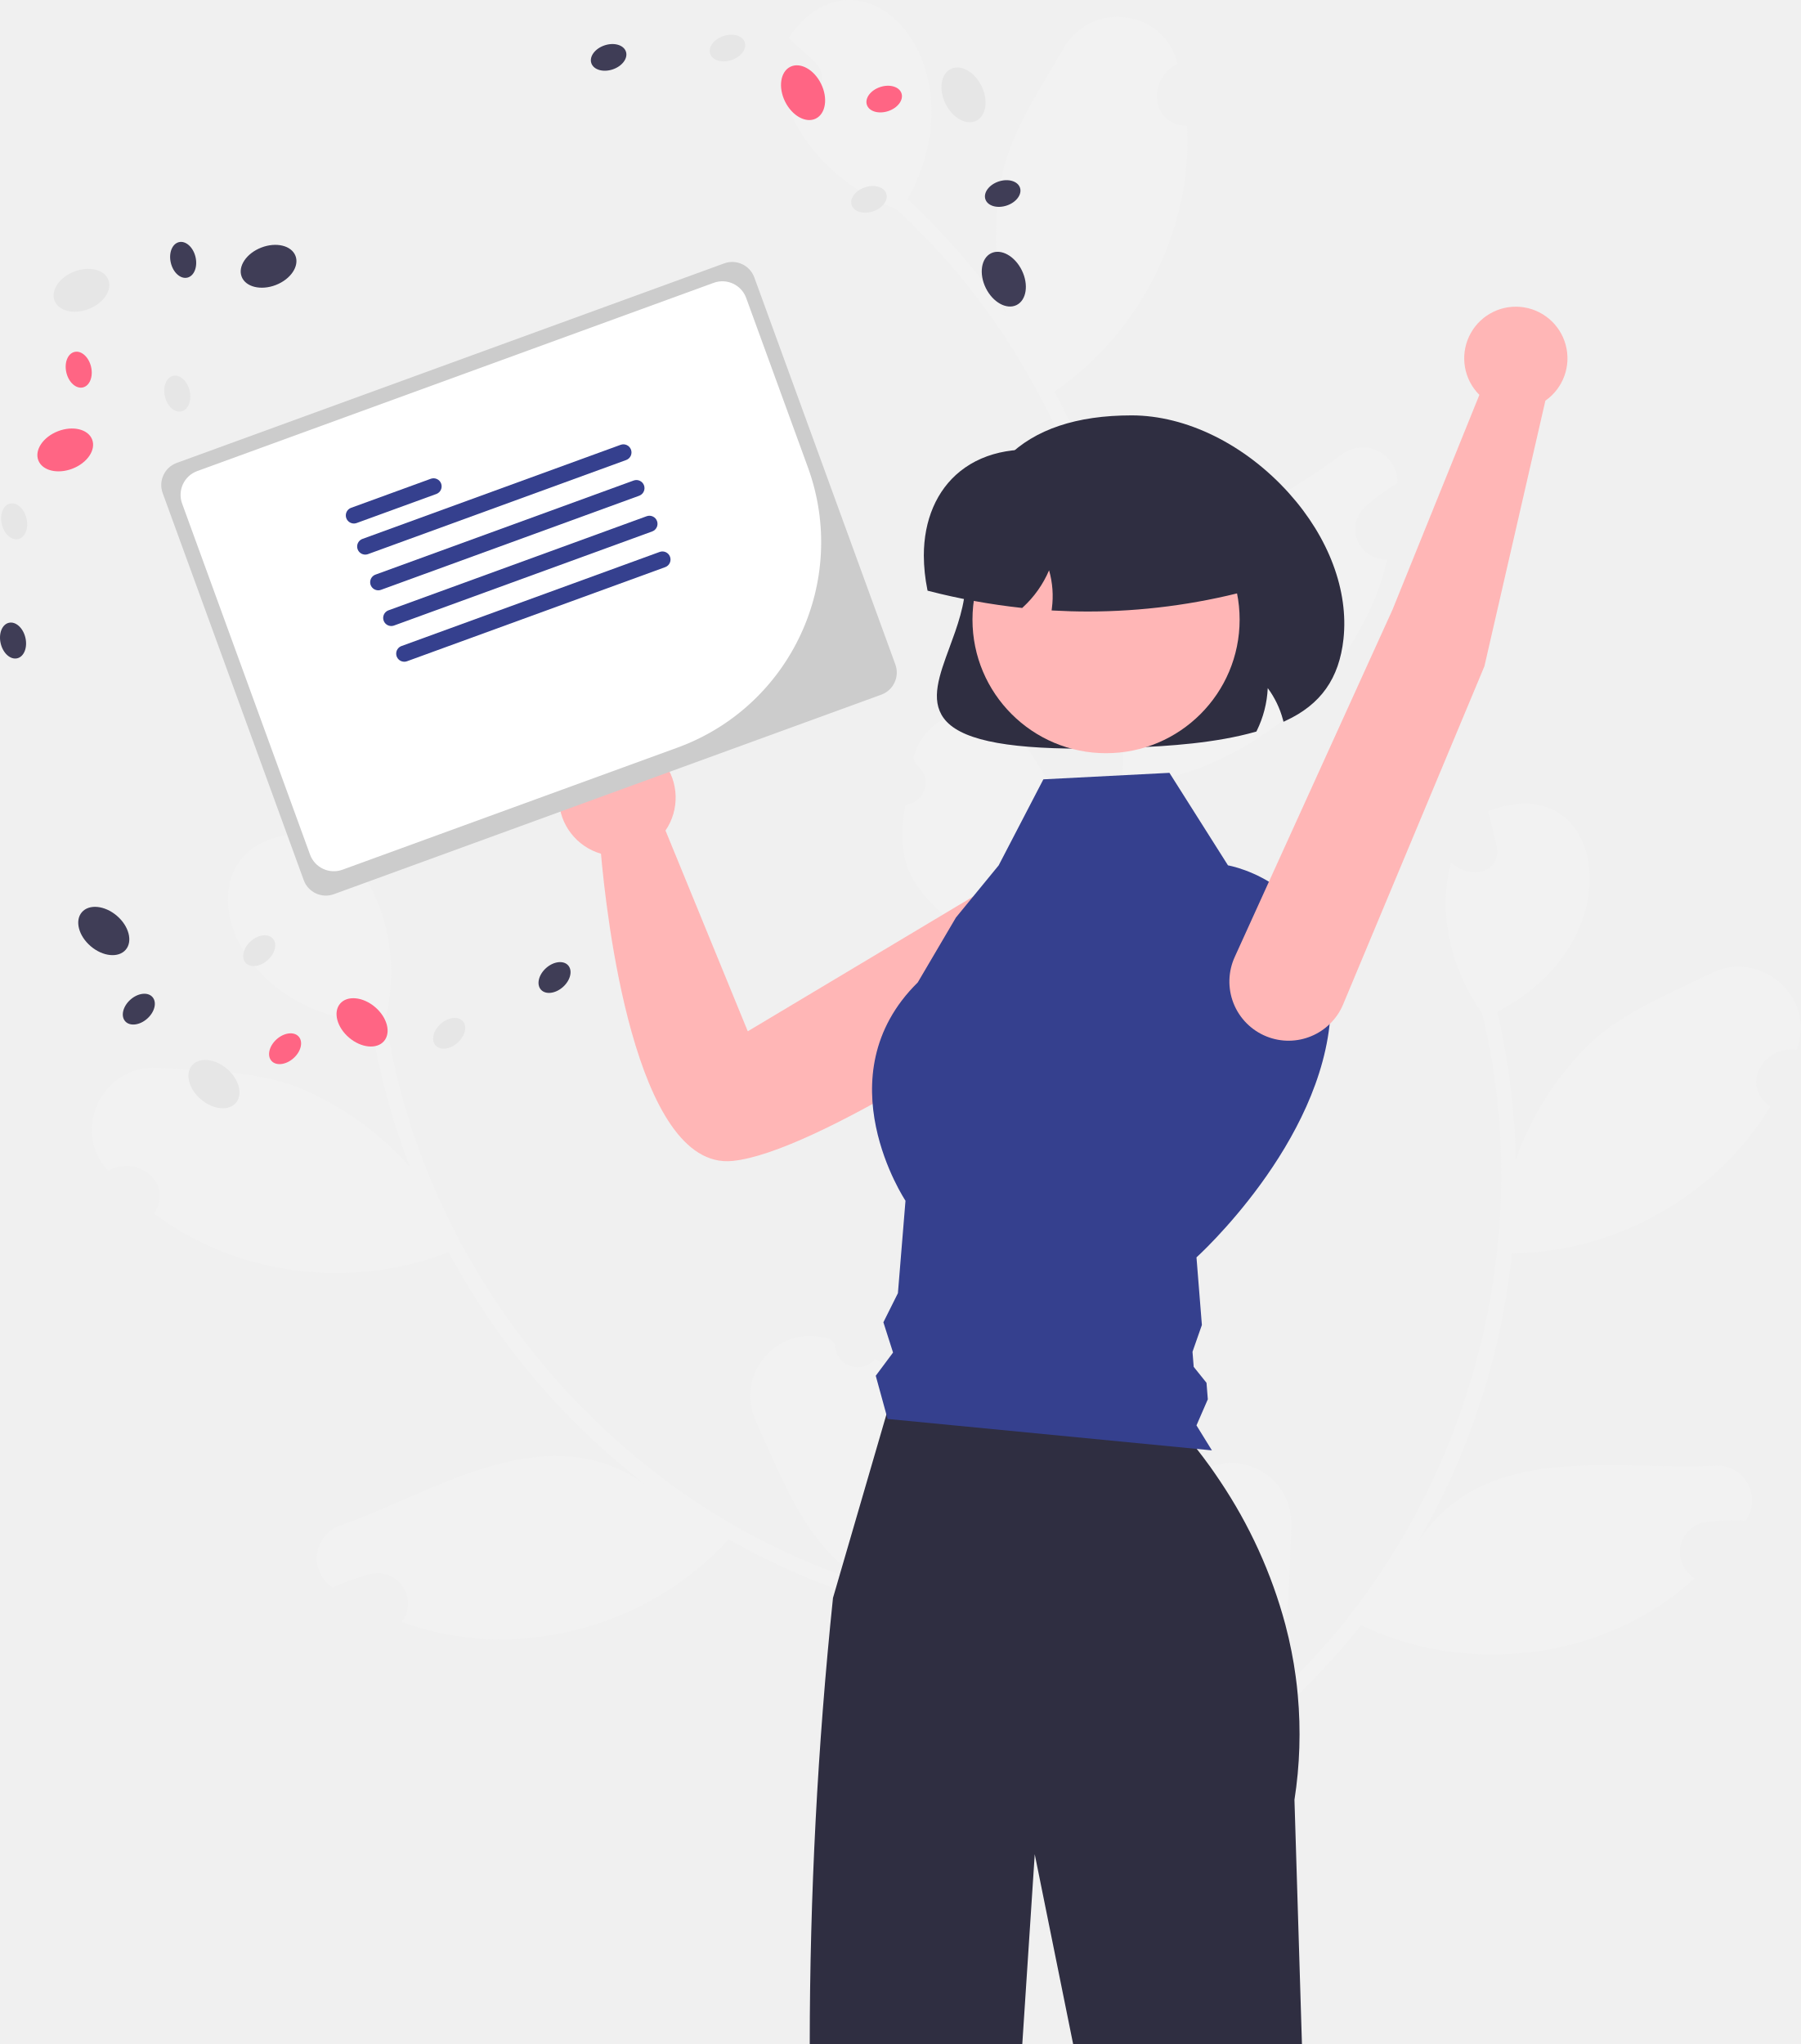
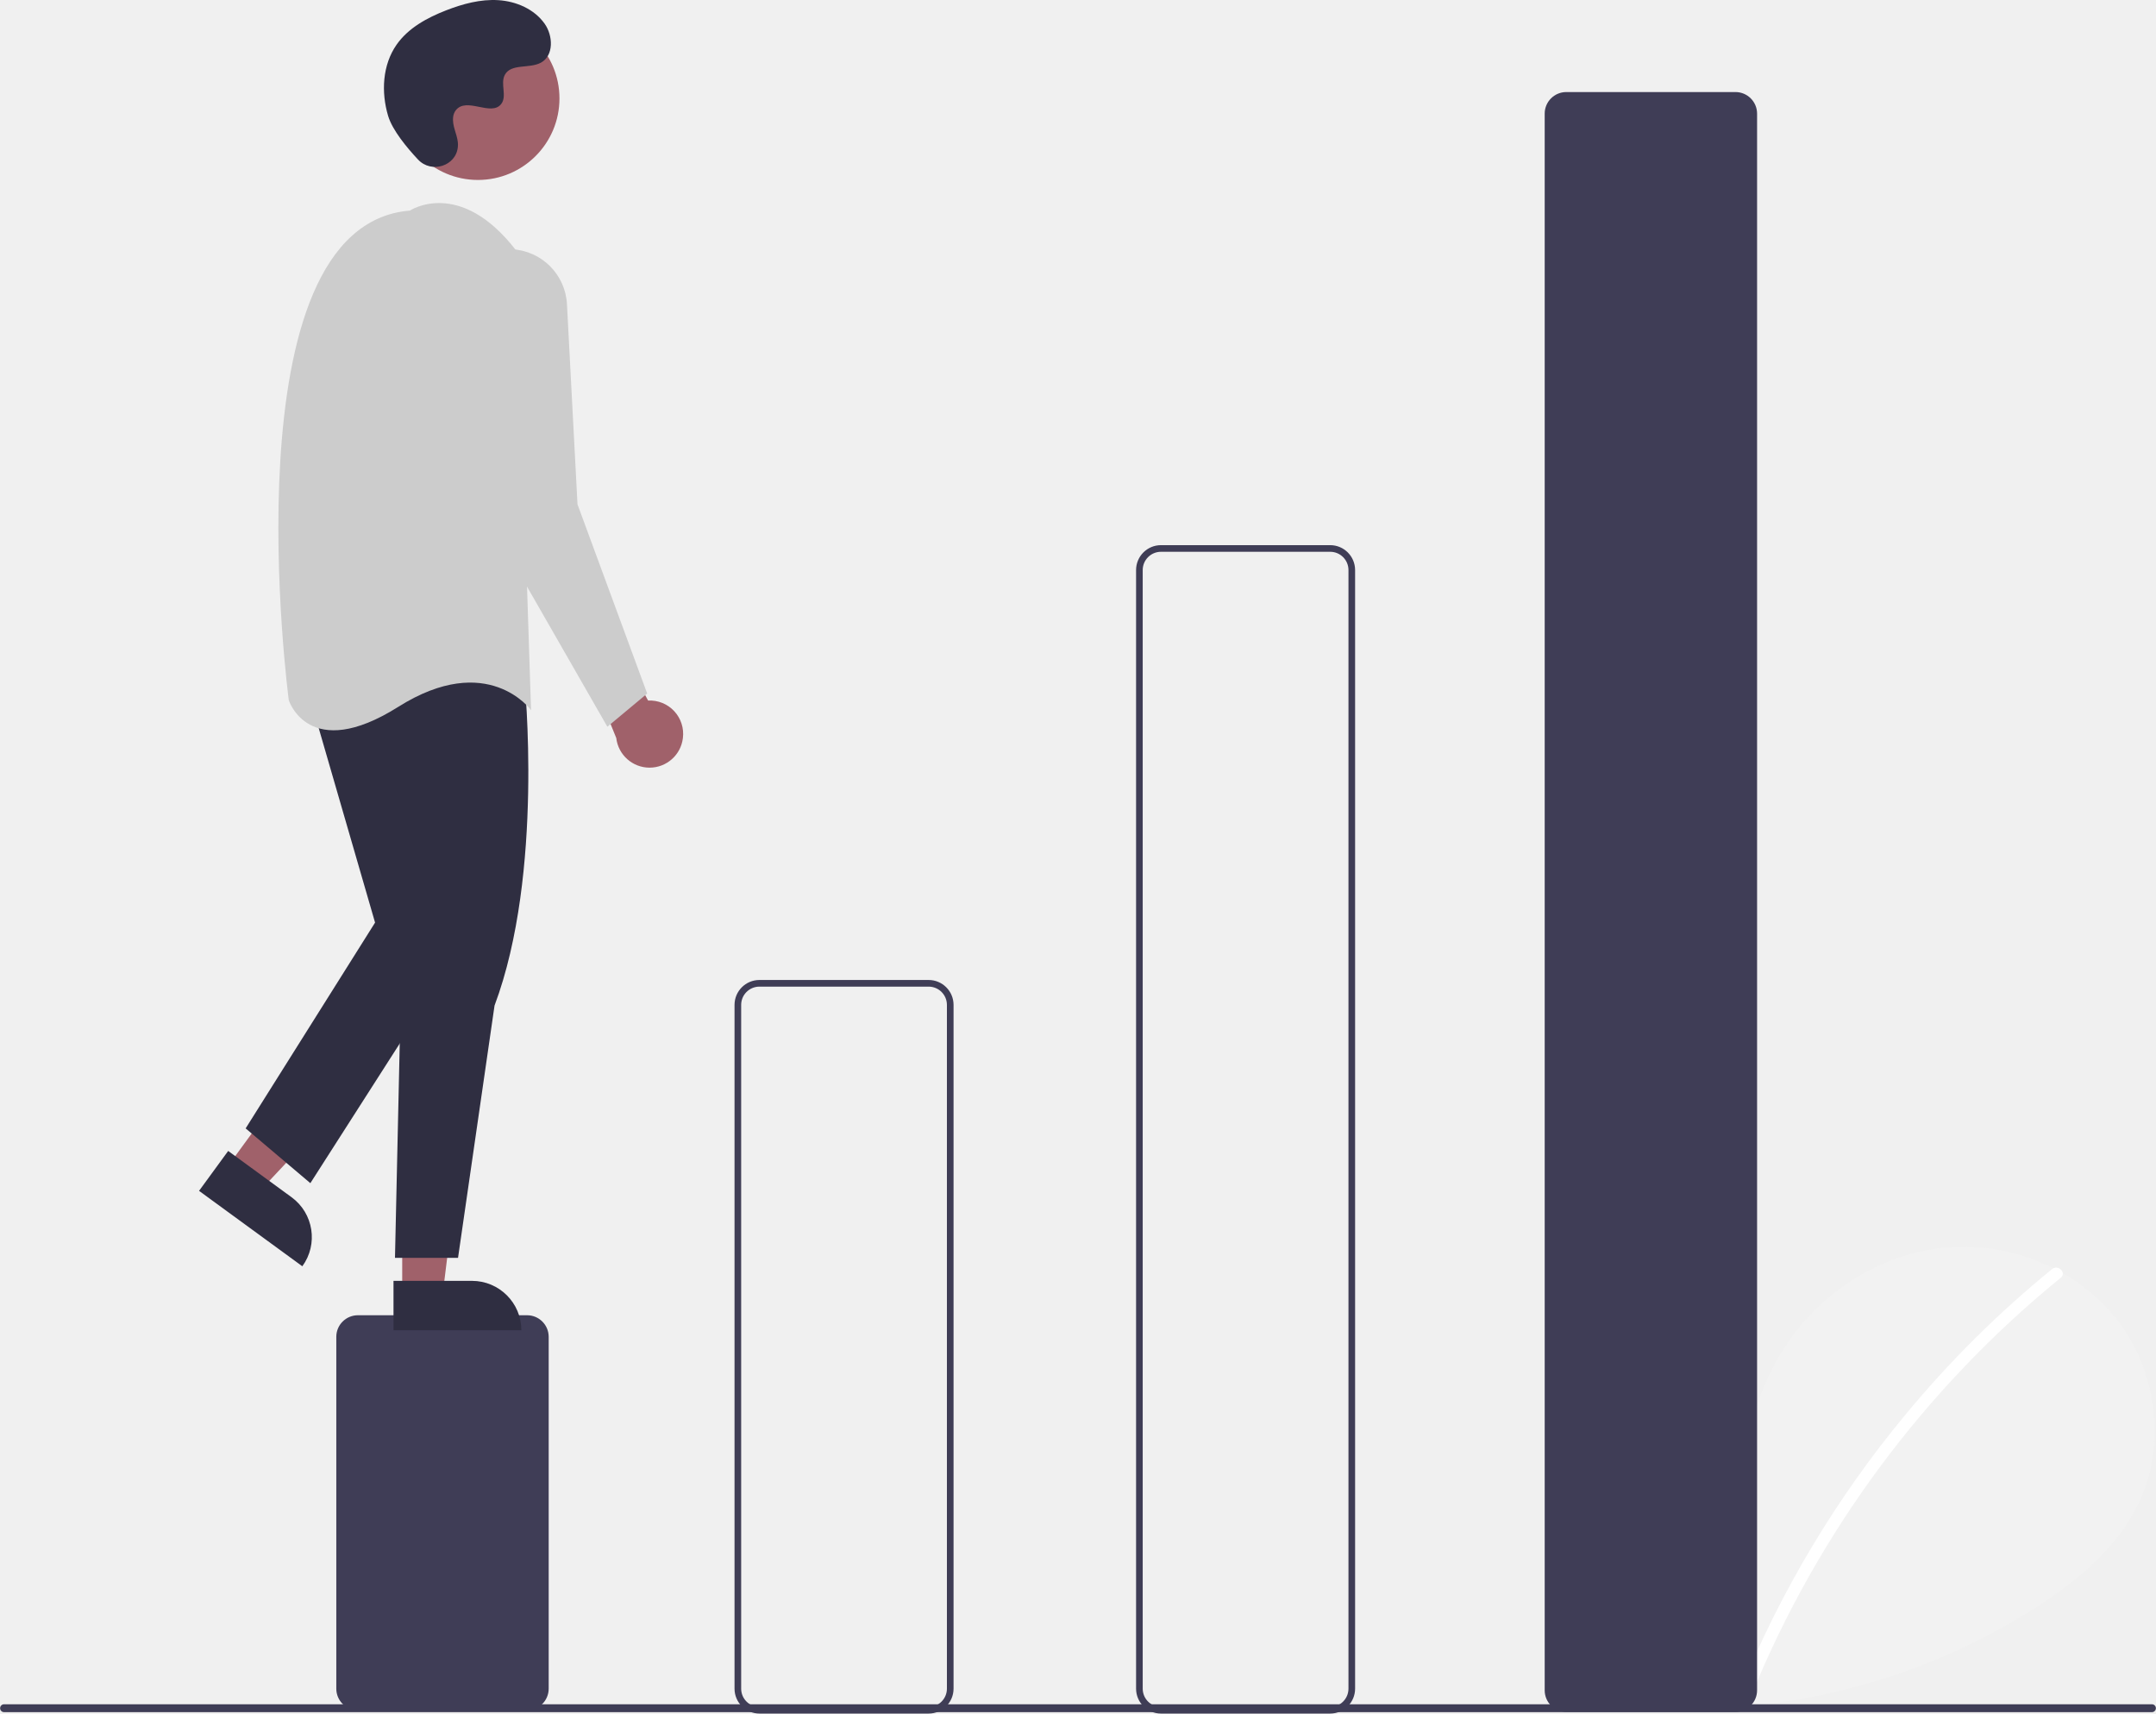
- <svg xmlns="http://www.w3.org/2000/svg" data-name="Layer 1" width="471.644" height="535.279" viewBox="0 0 471.644 535.279">
-   <path d="M667.4,578.665a5.853,5.853,0,0,0,8.195-7.333c.119-.593.205-1.019.324-1.612a15.726,15.726,0,0,1,26.436,12.297c-.725,17.643.147,36.68-11.58,50.903,53.52-43.734,77.922-118.237,61.578-185.245-8.02-11.175-11.761-26.021-8.164-39.474,4.513,4.389,13.311,3.21,11.966-4.388-.721-3.003-1.468-5.997-2.189-9,30.825-12.029,38.873,33.806,2.359,52.467a187.67,187.67,0,0,1,4.84,38.831,78.907,78.907,0,0,1,20.023-31.057c8.751-7.879,20.322-12.512,31.087-17.798,13.099-6.449,27.637,6.337,22.479,19.986-8.72-1.116-14.89,9.307-6.977,14.908-13.898,23.341-40.547,38.177-67.623,38.413a188.401,188.401,0,0,1-24.591,75.516c17.297-26.301,50.77-18.729,77.224-19.849a9.114,9.114,0,0,1,8.575,14.314,52.642,52.642,0,0,0-10.424.424,7.956,7.956,0,0,0-2.913,14.701c-23.206,21.274-59.164,25.847-87.385,12.272a193.688,193.688,0,0,1-28.089,28.689l-41.957-20c.072-.538.166-1.084.253-1.614a52.809,52.809,0,0,0,11.939,4.842c-4.476-17.063-9.464-27.057,4.612-41.19Z" transform="translate(-364.1779 -182.3604)" fill="#f2f2f2" />
-   <path d="M593.262,538.301a5.853,5.853,0,0,1-10.355-3.7c-.334-.504-.574-.866-.908-1.371a15.726,15.726,0,0,0-19.845,21.36c7.326,16.066,13.7,34.026,29.925,42.775C526.016,577.049,475.313,517.255,465.174,449.031c3.212-13.375,1.077-28.535-7.328-39.638-2.524,5.768-11.117,7.994-12.738.45-.465-3.053-.903-6.108-1.368-9.161-33.086.487-23.25,45.972,17.606,49.482A187.67,187.67,0,0,0,471.51,487.952a78.907,78.907,0,0,0-30.259-21.21c-11.076-3.996-23.541-3.922-35.504-4.757-14.564-1.032-23.205,16.293-13.28,26.989,7.655-4.322,17.301,3.003,12.085,11.175,21.676,16.375,51.952,20.062,77.117,10.067a188.401,188.401,0,0,0,51.26,60.662c-25.94-17.834-54.084,1.805-79.006,10.746a9.114,9.114,0,0,0-2.542,16.491,52.641,52.641,0,0,1,9.814-3.539,7.956,7.956,0,0,1,8.243,12.516c29.516,10.949,64.543,1.62,85.559-21.597a193.688,193.688,0,0,0,36.836,15.974l31.314-34.349c-.269-.471-.562-.941-.843-1.4a52.809,52.809,0,0,1-9.231,8.988c-2.291-17.491-1.442-28.628-19.808-36.408Z" transform="translate(-364.1779 -182.3604)" fill="#f2f2f2" />
-   <path d="M601.321,393.158a5.853,5.853,0,0,0,2.714-10.656c-.232-.559-.398-.96-.63-1.519a15.726,15.726,0,0,1,28.802-4.531c9.235,15.05,20.573,30.368,18.768,48.713,20.045-66.145-1.236-141.599-52.165-188.113-12.888-4.806-24.271-15.044-28.786-28.217,6.194,1.128,12.84-4.757,7.487-10.315-2.273-2.091-4.562-4.16-6.835-6.251,18.883-27.172,51.119,6.39,31.212,42.24a187.67,187.67,0,0,1,25.668,29.536,78.907,78.907,0,0,1-.694-36.946c2.872-11.42,9.894-21.718,15.883-32.108,7.278-12.657,26.476-10.149,29.804,4.058-7.861,3.936-7.172,16.028,2.52,16.266,1.476,27.126-12.374,54.299-34.72,69.591a188.401,188.401,0,0,1,21.69,76.4c-.306-31.478,31.704-43.854,53.04-59.534a9.114,9.114,0,0,1,15.099,7.102,52.641,52.641,0,0,0-8.417,6.164,7.956,7.956,0,0,0,5.778,13.828c-7.403,30.598-34.704,54.443-65.7,58.909a193.688,193.688,0,0,1-7.322,39.477L608.535,434.042c-.24-.487-.467-.992-.69-1.481a52.809,52.809,0,0,0,12.611-2.637c-13.229-11.669-22.942-17.185-19.137-36.765Z" transform="translate(-364.1779 -182.3604)" fill="#f2f2f2" />
-   <path d="M647.567,378.415c-20.934,0-32.288-2.558-36.253-8.019-3.499-4.818-1.153-11.175,1.563-18.535,1.952-5.291,4.165-11.287,4.165-17.221,0-28.864,14.636-43.5,43.5-43.5,14.361,0,29.781,7.629,41.249,20.408,10.425,11.617,15.618,25.521,14.249,38.146h0c-1.124,10.354-5.943,17.163-15.167,21.43l-.54.25-.153-.574a24.543,24.543,0,0,0-3.974-8.241,28.198,28.198,0,0,1-2.875,11.173l-.098.199-.213.061c-10.44,2.974-22.83,3.779-32.458,4.148Q653.531,378.413,647.567,378.415Z" transform="translate(-364.1779 -182.3604)" fill="#2f2e41" />
-   <path d="M653.272,418.631a15.666,15.666,0,0,0-24.392-7.365l-68.857,41.167-21.546-52.573a15.297,15.297,0,1,0-16.901,6.075c1.328,15.16,8.708,82.921,34.383,80.458,21.581-2.07,75.175-37.763,91.822-50.139A15.668,15.668,0,0,0,653.272,418.631Z" transform="translate(-364.1779 -182.3604)" fill="#ffb6b6" />
-   <path d="M705.161,717.64h-59.93l-10.05-49.69-3.26,49.69h-55.67a1135.632,1135.632,0,0,1,6.09-116.83l.69-2.35,1.09-3.76.69-2.36,11.52-39.56.91-3.14h69.37a101.545,101.545,0,0,1,11.01,12.16c1.13,1.44,2.31,3,3.52,4.68.84,1.19,1.71,2.44,2.58,3.75a125.997,125.997,0,0,1,17.1,37.6v.01q.915,3.435,1.62,7.03v.01c.42,2.13.79,4.29,1.08,6.5.22,1.61.41,3.24.55,4.89a112.103,112.103,0,0,1-.87,27.42Z" transform="translate(-364.1779 -182.3604)" fill="#2f2e41" />
-   <ellipse cx="385.514" cy="258.379" rx="7.557" ry="5.257" transform="translate(-431.4553 -25.76823) rotate(-21.16137)" fill="#e6e6e6" />
-   <ellipse cx="434.517" cy="252.093" rx="7.557" ry="5.257" transform="translate(-425.8816 -8.50206) rotate(-21.16137)" fill="#3f3d56" />
-   <ellipse cx="381.264" cy="300.187" rx="7.557" ry="5.257" transform="translate(-446.8345 -24.4832) rotate(-21.16137)" fill="#ff6584" />
-   <ellipse cx="367.885" cy="318.884" rx="3.322" ry="4.776" transform="translate(-427.7343 -89.0524) rotate(-13.31636)" fill="#e6e6e6" />
-   <ellipse cx="367.594" cy="350.106" rx="3.322" ry="4.776" transform="translate(-434.9336 -88.28009) rotate(-13.31636)" fill="#3f3d56" />
-   <ellipse cx="410.603" cy="285.437" rx="3.322" ry="4.776" transform="translate(-418.8821 -80.11268) rotate(-13.31636)" fill="#e6e6e6" />
-   <ellipse cx="384.794" cy="279.17" rx="3.322" ry="4.776" transform="translate(-418.1325 -86.22569) rotate(-13.31636)" fill="#ff6584" />
-   <ellipse cx="412.149" cy="250.419" rx="3.322" ry="4.776" transform="translate(-410.7749 -80.69797) rotate(-13.31636)" fill="#3f3d56" />
-   <ellipse cx="420.218" cy="466.266" rx="5.257" ry="7.557" transform="translate(-571.3922 301.6705) rotate(-49.59538)" fill="#e6e6e6" />
-   <ellipse cx="391.357" cy="426.167" rx="5.257" ry="7.557" transform="translate(-551.0111 265.5859) rotate(-49.59538)" fill="#3f3d56" />
-   <ellipse cx="459.006" cy="450.096" rx="5.257" ry="7.557" transform="translate(-545.4328 325.5184) rotate(-49.59538)" fill="#ff6584" />
-   <ellipse cx="481.817" cy="452.958" rx="4.776" ry="3.322" transform="translate(-543.4407 253.5027) rotate(-41.75038)" fill="#e6e6e6" />
-   <ellipse cx="509.412" cy="438.348" rx="4.776" ry="3.322" transform="translate(-526.7044 268.1676) rotate(-41.75038)" fill="#3f3d56" />
-   <ellipse cx="432.066" cy="431.32" rx="4.776" ry="3.322" transform="translate(-541.666 214.8787) rotate(-41.75038)" fill="#e6e6e6" />
-   <ellipse cx="438.843" cy="456.999" rx="4.776" ry="3.322" transform="translate(-557.0446 225.913) rotate(-41.75038)" fill="#ff6584" />
-   <ellipse cx="400.536" cy="446.633" rx="4.776" ry="3.322" transform="translate(-559.8702 197.7721) rotate(-41.75038)" fill="#3f3d56" />
-   <ellipse cx="616.523" cy="207.202" rx="5.257" ry="7.557" transform="translate(-392.3344 110.9916) rotate(-26.18799)" fill="#e6e6e6" />
-   <ellipse cx="627.079" cy="255.467" rx="5.257" ry="7.557" transform="translate(-412.5507 120.6042) rotate(-26.18799)" fill="#3f3d56" />
-   <ellipse cx="574.504" cy="206.632" rx="5.257" ry="7.557" transform="translate(-396.3959 92.38894) rotate(-26.18799)" fill="#ff6584" />
-   <ellipse cx="554.707" cy="194.943" rx="4.776" ry="3.322" transform="translate(-397.3425 2.11352) rotate(-18.34298)" fill="#e6e6e6" />
-   <ellipse cx="523.579" cy="197.388" rx="4.776" ry="3.322" transform="translate(-399.6936 -7.55838) rotate(-18.34298)" fill="#3f3d56" />
-   <ellipse cx="591.768" cy="234.565" rx="4.776" ry="3.322" transform="translate(-407.9288 15.78998) rotate(-18.34298)" fill="#e6e6e6" />
-   <ellipse cx="595.749" cy="208.307" rx="4.776" ry="3.322" transform="translate(-399.4627 15.70889) rotate(-18.34298)" fill="#ff6584" />
-   <ellipse cx="626.787" cy="233.038" rx="4.776" ry="3.322" transform="translate(-405.6688 26.73299) rotate(-18.34298)" fill="#3f3d56" />
-   <path d="M637.442,386.45l33.016-1.701,15.335,24.231s28.853,4.824,26.853,38.824-35.106,63.835-35.106,63.835l1.415,17.706-2.458,7.023.315,3.943,3.353,4.176.345,4.319-2.971,6.833,4.04,6.543-84.934-8.229-3.106-11.314,4.531-6.076-2.531-7.924,3.805-7.622,1.984-24.211s-21.704-32.607,3.212-57.167l10-17,11.189-13.651Z" transform="translate(-364.1779 -182.3604)" fill="#35408e" />
-   <circle cx="289.678" cy="162.264" r="34.984" fill="#ffb6b6" />
-   <path d="M649.172,342.503q-4.522,0-9.039-.255l-.538-.03.071-.534a24.504,24.504,0,0,0-.733-9.973,28.203,28.203,0,0,1-6.873,9.707l-.167.153-.225-.024A172.659,172.659,0,0,1,607.417,337.124l-.305-.078-.061-.309a45.783,45.783,0,0,1-.92-8.878c0-9.316,3.377-17.157,9.511-22.078,6.675-5.357,16.245-7.004,26.954-4.642h34.245a14.216,14.216,0,0,1,14.2,14.2v21.686l-.374.098A163.812,163.812,0,0,1,649.172,342.503Z" transform="translate(-364.1779 -182.3604)" fill="#2f2e41" />
-   <path d="M410.458,303.589a6.164,6.164,0,0,0-3.676,7.893l36.943,101.369a6.164,6.164,0,0,0,7.893,3.677l143.383-52.255a6.164,6.164,0,0,0,3.676-7.893L561.734,255.011a6.164,6.164,0,0,0-7.893-3.677Z" transform="translate(-364.1779 -182.3604)" fill="#ccc" />
-   <path d="M541.637,378.132l-87.765,31.986a6.634,6.634,0,0,1-8.495-3.957l-33.507-91.941a6.634,6.634,0,0,1,3.957-8.495L551.107,256.423a6.634,6.634,0,0,1,8.495,3.957l16.19,44.425A57.264,57.264,0,0,1,541.637,378.132Z" transform="translate(-364.1779 -182.3604)" fill="#fff" />
-   <path d="M478.485,311.713l-20.856,7.601a2.12,2.12,0,1,1-1.452-3.983l20.856-7.601a2.12,2.12,0,0,1,1.452,3.983Z" transform="translate(-364.1779 -182.3604)" fill="#35408e" />
-   <path d="M528.206,302.82l-67.608,24.639a2.12,2.12,0,1,1-1.452-3.983l67.608-24.639a2.12,2.12,0,0,1,1.452,3.983Z" transform="translate(-364.1779 -182.3604)" fill="#35408e" />
-   <path d="M531.614,312.171,464.006,336.81a2.12,2.12,0,1,1-1.452-3.983l67.608-24.639a2.12,2.12,0,0,1,1.452,3.983Z" transform="translate(-364.1779 -182.3604)" fill="#35408e" />
-   <path d="M535.022,321.521l-67.608,24.639a2.12,2.12,0,1,1-1.452-3.983l67.608-24.639a2.12,2.12,0,0,1,1.452,3.983Z" transform="translate(-364.1779 -182.3604)" fill="#35408e" />
-   <path d="M538.429,330.872,470.821,355.511a2.12,2.12,0,1,1-1.452-3.983l67.608-24.639a2.12,2.12,0,0,1,1.452,3.983Z" transform="translate(-364.1779 -182.3604)" fill="#35408e" />
-   <path d="M752.951,356.84l-37.016,88.58a15.496,15.496,0,0,1-20.071,8.356l0,0a15.496,15.496,0,0,1-8.255-20.918l41.272-90.834,22.751-56.251a13.522,13.522,0,1,1,17.288,1.514Z" transform="translate(-364.1779 -182.3604)" fill="#ffb6b6" />
+ <svg xmlns="http://www.w3.org/2000/svg" data-name="Layer 1" width="649.675" height="516.232" viewBox="0 0 649.675 516.232">
+   <path d="M759.796,701.915c-8.993-7.599-14.455-19.602-13.022-31.288s10.305-22.428,21.813-24.91,24.628,4.388,28.123,15.63c1.924-21.674,4.141-44.257,15.664-62.715,10.434-16.713,28.507-28.672,48.093-30.811s40.208,5.941,52.424,21.4,15.206,37.934,6.651,55.682c-6.302,13.075-17.914,22.805-30.079,30.721a194.129,194.129,0,0,1-132.772,29.046" transform="translate(-275.1623 -191.8842)" fill="#f2f2f2" />
+   <path d="M893.522,574.209a317.624,317.624,0,0,0-44.264,43.954,318.551,318.551,0,0,0-49.856,83.314c-.898,2.2,2.675,3.158,3.562.982a316.758,316.758,0,0,1,93.17-125.638c1.844-1.502-.783-4.102-2.612-2.612Z" transform="translate(-275.1623 -191.8842)" fill="#fff" />
+   <path d="M434,707.116H383a6.507,6.507,0,0,1-6.5-6.5v-106a6.507,6.507,0,0,1,6.5-6.5h51a6.507,6.507,0,0,1,6.5,6.5v106A6.507,6.507,0,0,1,434,707.116Z" transform="translate(-275.1623 -191.8842)" fill="#3f3d56" />
+   <path d="M555,708.116h-51a7.508,7.508,0,0,1-7.5-7.5v-206a7.508,7.508,0,0,1,7.5-7.5h51a7.508,7.508,0,0,1,7.5,7.5v206A7.508,7.508,0,0,1,555,708.116Zm-51-219a5.506,5.506,0,0,0-5.5,5.5v206a5.506,5.506,0,0,0,5.5,5.5h51a5.506,5.506,0,0,0,5.5-5.5v-206a5.506,5.506,0,0,0-5.5-5.5Z" transform="translate(-275.1623 -191.8842)" fill="#3f3d56" />
+   <path d="M676,708.116h-51a7.508,7.508,0,0,1-7.5-7.5v-337a7.508,7.508,0,0,1,7.5-7.5h51a7.508,7.508,0,0,1,7.5,7.5v337A7.508,7.508,0,0,1,676,708.116Zm-51-350a5.506,5.506,0,0,0-5.5,5.5v337a5.506,5.506,0,0,0,5.5,5.5h51a5.506,5.506,0,0,0,5.5-5.5v-337a5.506,5.506,0,0,0-5.5-5.5Z" transform="translate(-275.1623 -191.8842)" fill="#3f3d56" />
+   <path d="M798.129,707.616h-51a6.508,6.508,0,0,1-6.5-6.5v-475a6.508,6.508,0,0,1,6.5-6.5h51a6.508,6.508,0,0,1,6.5,6.5v475A6.508,6.508,0,0,1,798.129,707.616Z" transform="translate(-275.1623 -191.8842)" fill="#3f3d56" />
+   <path d="M480.942,414.242a10.056,10.056,0,0,0-10.482-11.309L452.683,370.325l-4,14,12.179,29.886a10.11,10.11,0,0,0,20.08.032Z" transform="translate(-275.1623 -191.8842)" fill="#a0616a" />
+   <polygon points="68.816 351.113 78.717 358.342 111.312 323.589 96.698 312.92 68.816 351.113" fill="#a0616a" />
+   <path d="M335.827,548.547H374.358a0,0,0,0,1,0,0v14.887a0,0,0,0,1,0,0H350.714a14.887,14.887,0,0,1-14.887-14.887v0A0,0,0,0,1,335.827,548.547Z" transform="translate(38.89227 1022.537) rotate(-143.8685)" fill="#2f2e41" />
+   <polygon points="121.201 389.377 133.461 389.376 139.293 342.088 121.199 342.089 121.201 389.377" fill="#a0616a" />
+   <path d="M393.737,577.758h38.531a0,0,0,0,1,0,0v14.887a0,0,0,0,1,0,0H408.624a14.887,14.887,0,0,1-14.887-14.887v0A0,0,0,0,1,393.737,577.758Z" transform="translate(550.8686 978.499) rotate(179.9974)" fill="#2f2e41" />
+   <path d="M433.183,396.825s6,58-9,98l-11,76h-19l2-90-7-80S403.183,364.825,433.183,396.825Z" transform="translate(-275.1623 -191.8842)" fill="#2f2e41" />
+   <polygon points="93.021 208.94 113.021 277.94 74.021 339.94 93.521 356.44 138.021 286.94 125.021 201.94 93.021 208.94" fill="#2f2e41" />
+   <circle cx="144.025" cy="29.653" r="24.561" fill="#a0616a" />
+   <path d="M398.683,255.325s15-10,32,12l4.5,138.5s-13-18-40-1-33-2-33-2S343.183,259.825,398.683,255.325Z" transform="translate(-275.1623 -191.8842)" fill="#ccc" />
+   <path d="M429.473,266.976h0a17.506,17.506,0,0,1,16.537,16.56l3.173,60.289,21,57-12,10-39-68-7.985-55.893A17.506,17.506,0,0,1,429.473,266.976Z" transform="translate(-275.1623 -191.8842)" fill="#ccc" />
+   <path d="M401.14,239.961c4.015,4.277,11.472,1.981,11.995-3.862a7.059,7.059,0,0,0-.009-1.363c-.27-2.588-1.765-4.938-1.407-7.671a4.023,4.023,0,0,1,.736-1.883c3.2-4.285,10.711,1.916,13.73-1.962,1.852-2.378-.325-6.123,1.096-8.781,1.875-3.508,7.43-1.778,10.914-3.699,3.876-2.138,3.644-8.084,1.093-11.701-3.111-4.411-8.567-6.765-13.954-7.104s-10.737,1.117-15.767,3.077c-5.715,2.227-11.381,5.305-14.898,10.33-4.277,6.111-4.688,14.326-2.549,21.471C393.421,231.158,397.861,236.468,401.14,239.961Z" transform="translate(-275.1623 -191.8842)" fill="#2f2e41" />
+   <path d="M923.647,707.691H276.353a1.191,1.191,0,0,1,0-2.381H923.647a1.191,1.191,0,0,1,0,2.381Z" transform="translate(-275.1623 -191.8842)" fill="#3f3d56" />
</svg>
